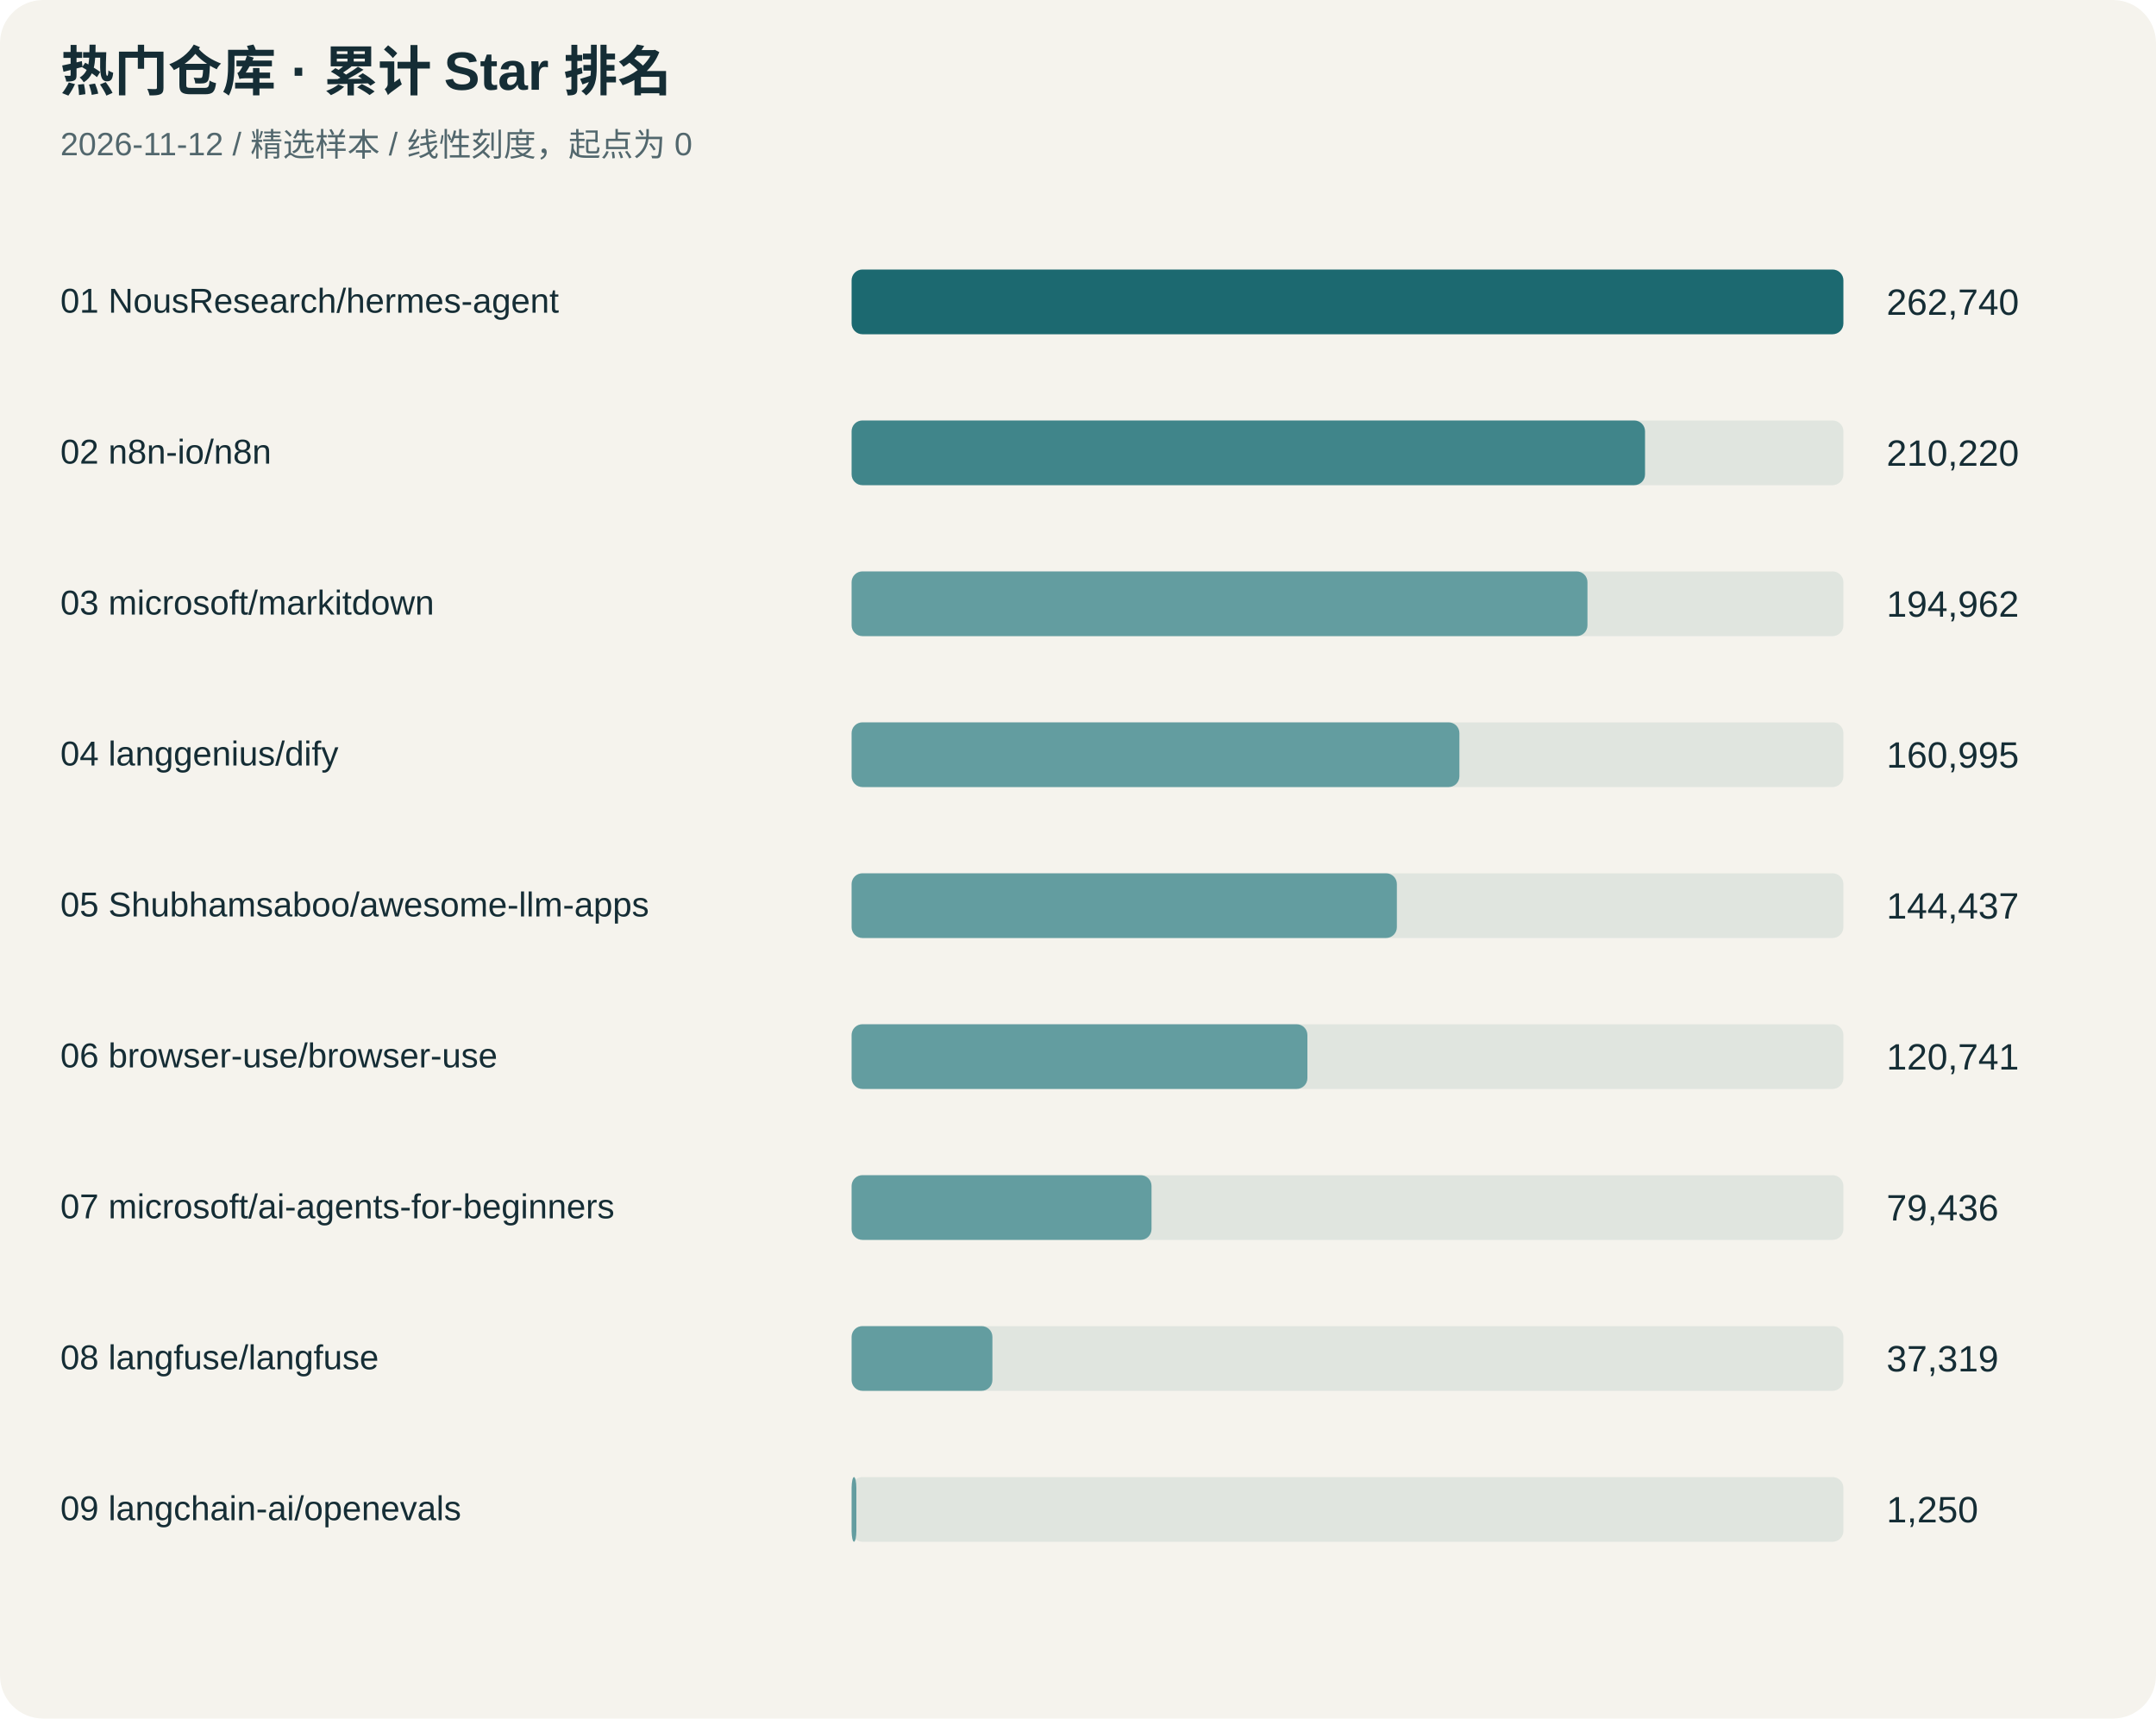
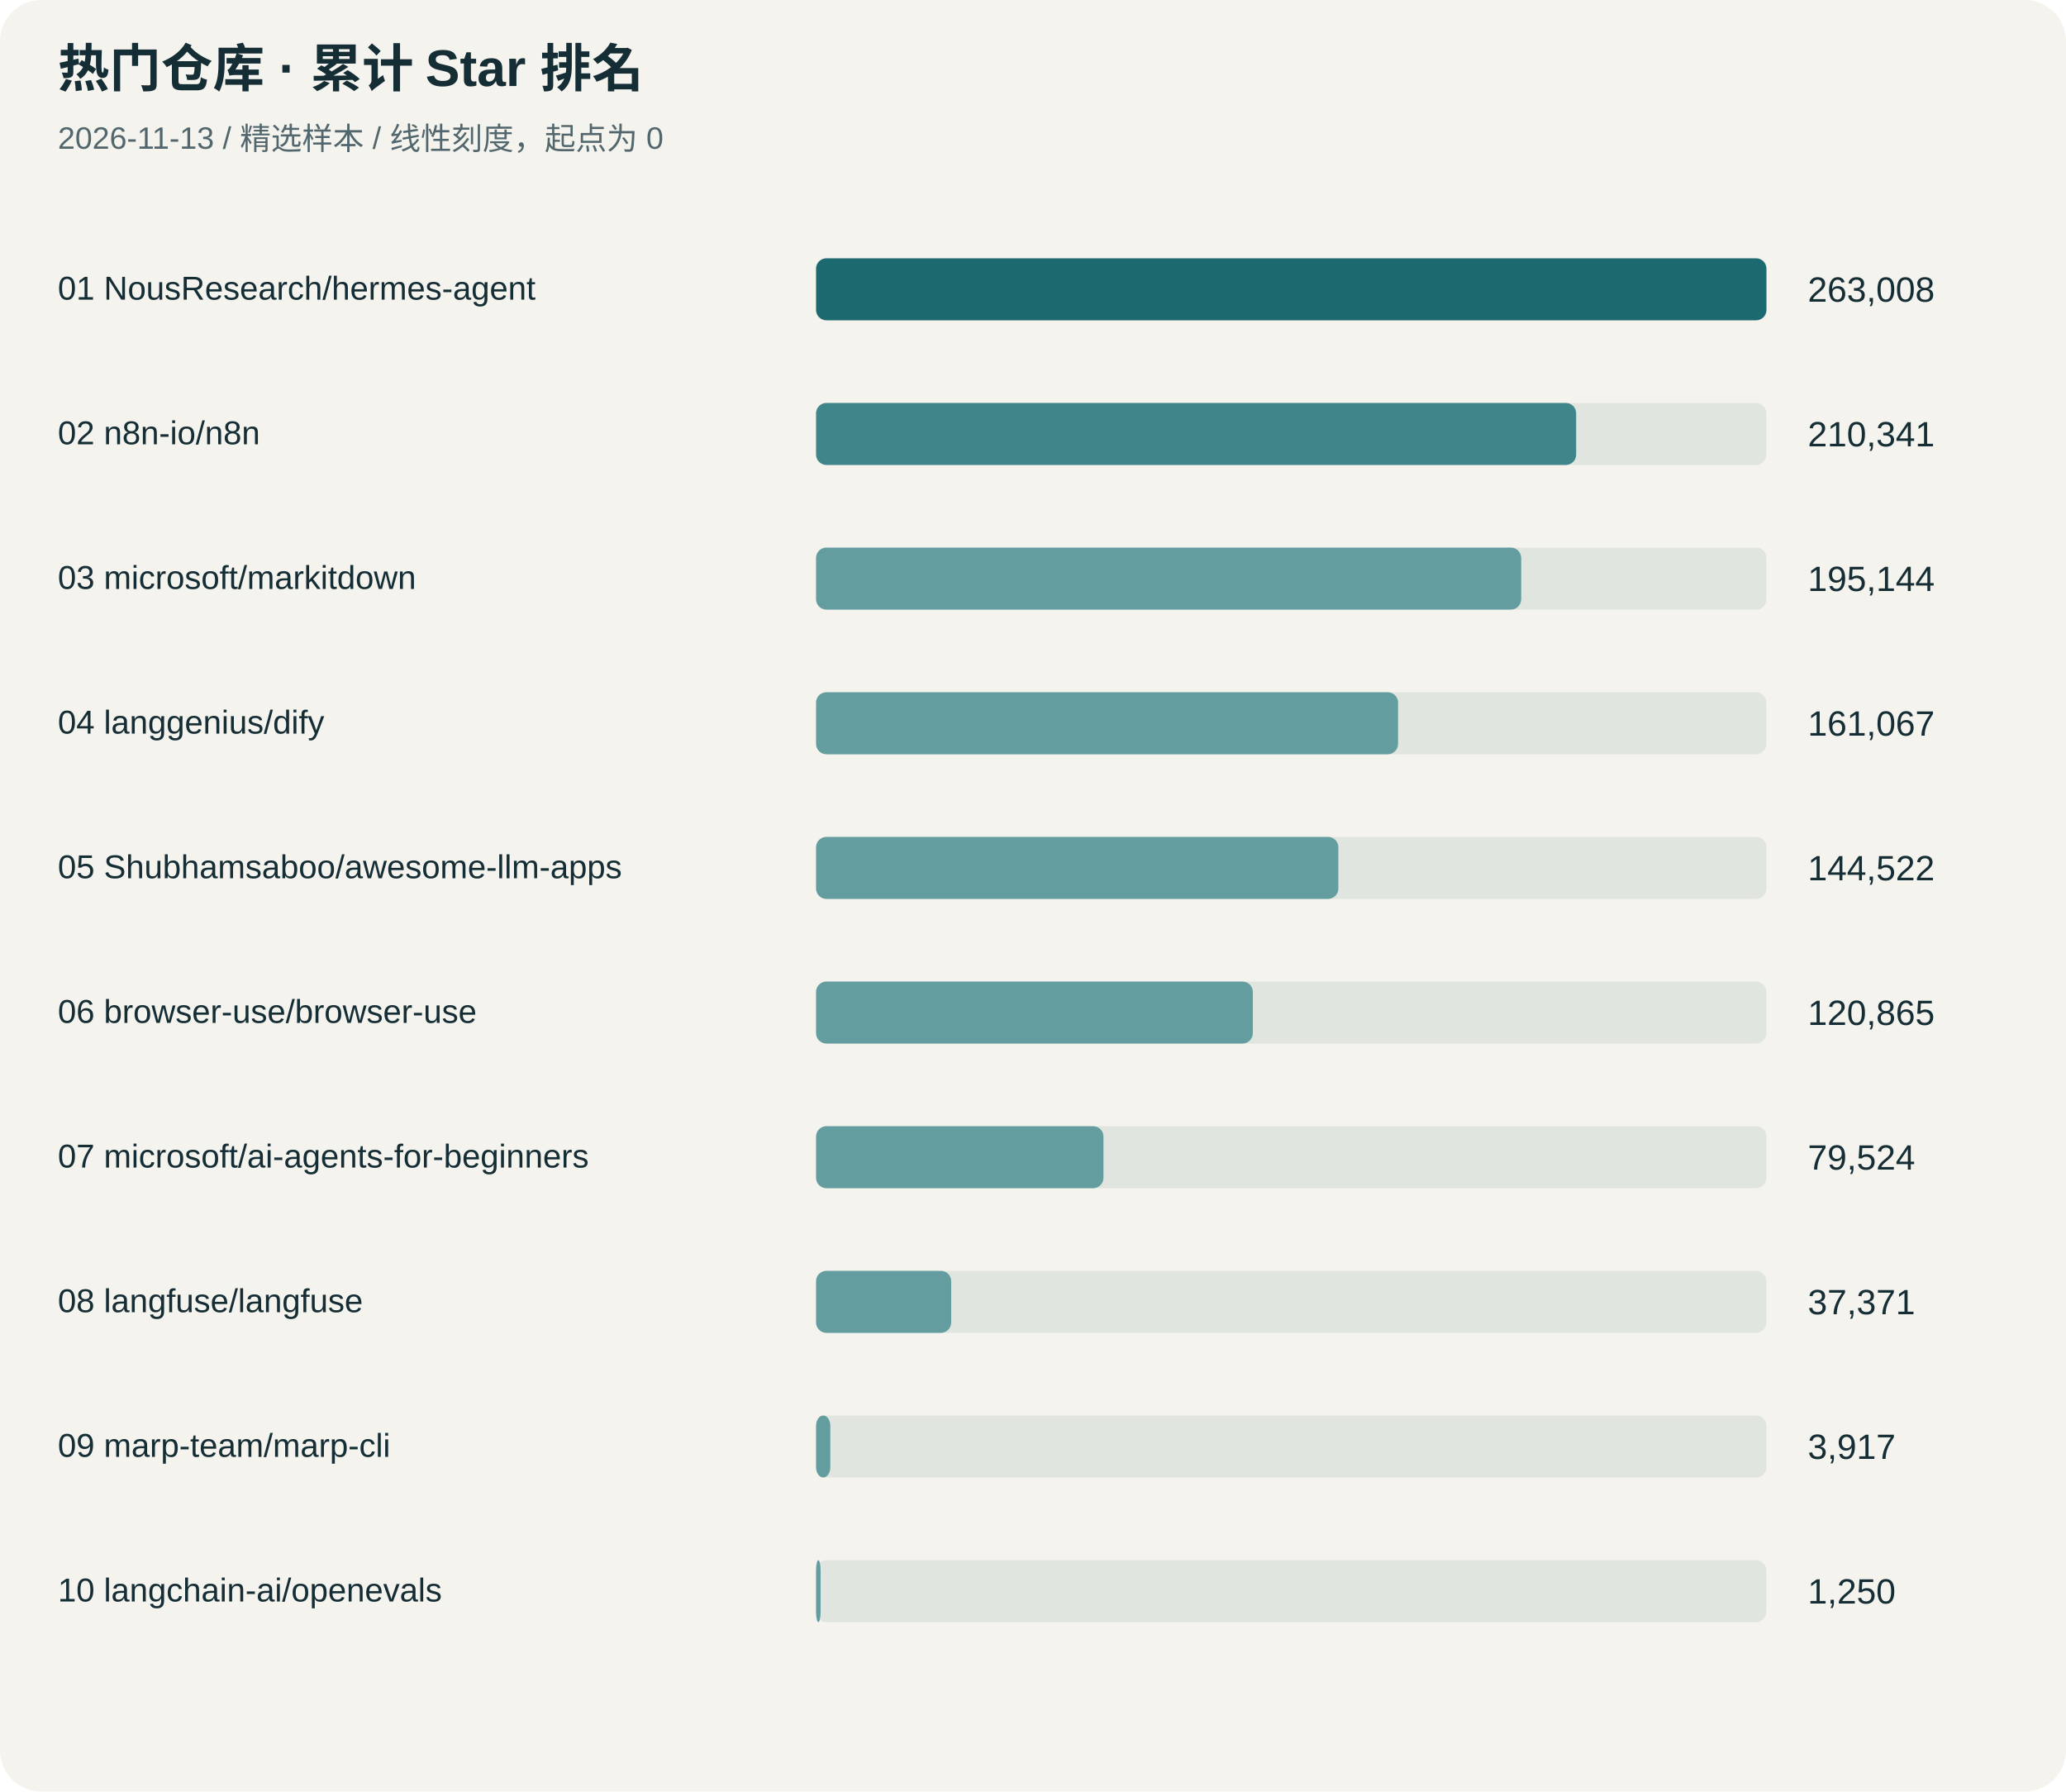
- <svg xmlns="http://www.w3.org/2000/svg" viewBox="0 0 1000 797" role="img" aria-labelledby="title desc">
+ <svg xmlns="http://www.w3.org/2000/svg" viewBox="0 0 1000 867" role="img" aria-labelledby="title desc">
  <rect width="100%" height="100%" rx="20" fill="#f5f3ed" />
  <g font-family="Segoe UI,Microsoft YaHei,Arial,sans-serif" fill="#152d35">
    <text x="28" y="42" font-size="25" font-weight="700">热门仓库 · 累计 Star 排名</text>
-     <text x="28" y="72" font-size="15" fill="#52676d">2026-11-12 / 精选样本 / 线性刻度，起点为 0</text>
+     <text x="28" y="72" font-size="15" fill="#52676d">2026-11-13 / 精选样本 / 线性刻度，起点为 0</text>
    <text x="28" y="145" font-size="16">01  NousResearch/hermes-agent</text>
    <rect x="395" y="125" width="460" height="30" rx="5" fill="#e0e5df" />
    <rect x="395" y="125" width="460.0" height="30" rx="5" fill="#1c6970" />
-     <text x="875" y="146" font-size="17">262,740</text>
+     <text x="875" y="146" font-size="17">263,008</text>
    <text x="28" y="215" font-size="16">02  n8n-io/n8n</text>
    <rect x="395" y="195" width="460" height="30" rx="5" fill="#e0e5df" />
-     <rect x="395" y="195" width="368.0" height="30" rx="5" fill="#40858a" />
-     <text x="875" y="216" font-size="17">210,220</text>
+     <rect x="395" y="195" width="367.9" height="30" rx="5" fill="#40858a" />
+     <text x="875" y="216" font-size="17">210,341</text>
    <text x="28" y="285" font-size="16">03  microsoft/markitdown</text>
    <rect x="395" y="265" width="460" height="30" rx="5" fill="#e0e5df" />
    <rect x="395" y="265" width="341.3" height="30" rx="5" fill="#639da0" />
-     <text x="875" y="286" font-size="17">194,962</text>
+     <text x="875" y="286" font-size="17">195,144</text>
    <text x="28" y="355" font-size="16">04  langgenius/dify</text>
    <rect x="395" y="335" width="460" height="30" rx="5" fill="#e0e5df" />
-     <rect x="395" y="335" width="281.9" height="30" rx="5" fill="#639da0" />
-     <text x="875" y="356" font-size="17">160,995</text>
+     <rect x="395" y="335" width="281.7" height="30" rx="5" fill="#639da0" />
+     <text x="875" y="356" font-size="17">161,067</text>
    <text x="28" y="425" font-size="16">05  Shubhamsaboo/awesome-llm-apps</text>
    <rect x="395" y="405" width="460" height="30" rx="5" fill="#e0e5df" />
-     <rect x="395" y="405" width="252.9" height="30" rx="5" fill="#639da0" />
-     <text x="875" y="426" font-size="17">144,437</text>
+     <rect x="395" y="405" width="252.8" height="30" rx="5" fill="#639da0" />
+     <text x="875" y="426" font-size="17">144,522</text>
    <text x="28" y="495" font-size="16">06  browser-use/browser-use</text>
    <rect x="395" y="475" width="460" height="30" rx="5" fill="#e0e5df" />
    <rect x="395" y="475" width="211.4" height="30" rx="5" fill="#639da0" />
-     <text x="875" y="496" font-size="17">120,741</text>
+     <text x="875" y="496" font-size="17">120,865</text>
    <text x="28" y="565" font-size="16">07  microsoft/ai-agents-for-beginners</text>
    <rect x="395" y="545" width="460" height="30" rx="5" fill="#e0e5df" />
    <rect x="395" y="545" width="139.1" height="30" rx="5" fill="#639da0" />
-     <text x="875" y="566" font-size="17">79,436</text>
+     <text x="875" y="566" font-size="17">79,524</text>
    <text x="28" y="635" font-size="16">08  langfuse/langfuse</text>
    <rect x="395" y="615" width="460" height="30" rx="5" fill="#e0e5df" />
-     <rect x="395" y="615" width="65.3" height="30" rx="5" fill="#639da0" />
-     <text x="875" y="636" font-size="17">37,319</text>
-     <text x="28" y="705" font-size="16">09  langchain-ai/openevals</text>
+     <rect x="395" y="615" width="65.4" height="30" rx="5" fill="#639da0" />
+     <text x="875" y="636" font-size="17">37,371</text>
+     <text x="28" y="705" font-size="16">09  marp-team/marp-cli</text>
    <rect x="395" y="685" width="460" height="30" rx="5" fill="#e0e5df" />
-     <rect x="395" y="685" width="2.2" height="30" rx="5" fill="#639da0" />
-     <text x="875" y="706" font-size="17">1,250</text>
+     <rect x="395" y="685" width="6.9" height="30" rx="5" fill="#639da0" />
+     <text x="875" y="706" font-size="17">3,917</text>
+     <text x="28" y="775" font-size="16">10  langchain-ai/openevals</text>
+     <rect x="395" y="755" width="460" height="30" rx="5" fill="#e0e5df" />
+     <rect x="395" y="755" width="2.2" height="30" rx="5" fill="#639da0" />
+     <text x="875" y="776" font-size="17">1,250</text>
  </g>
</svg>
